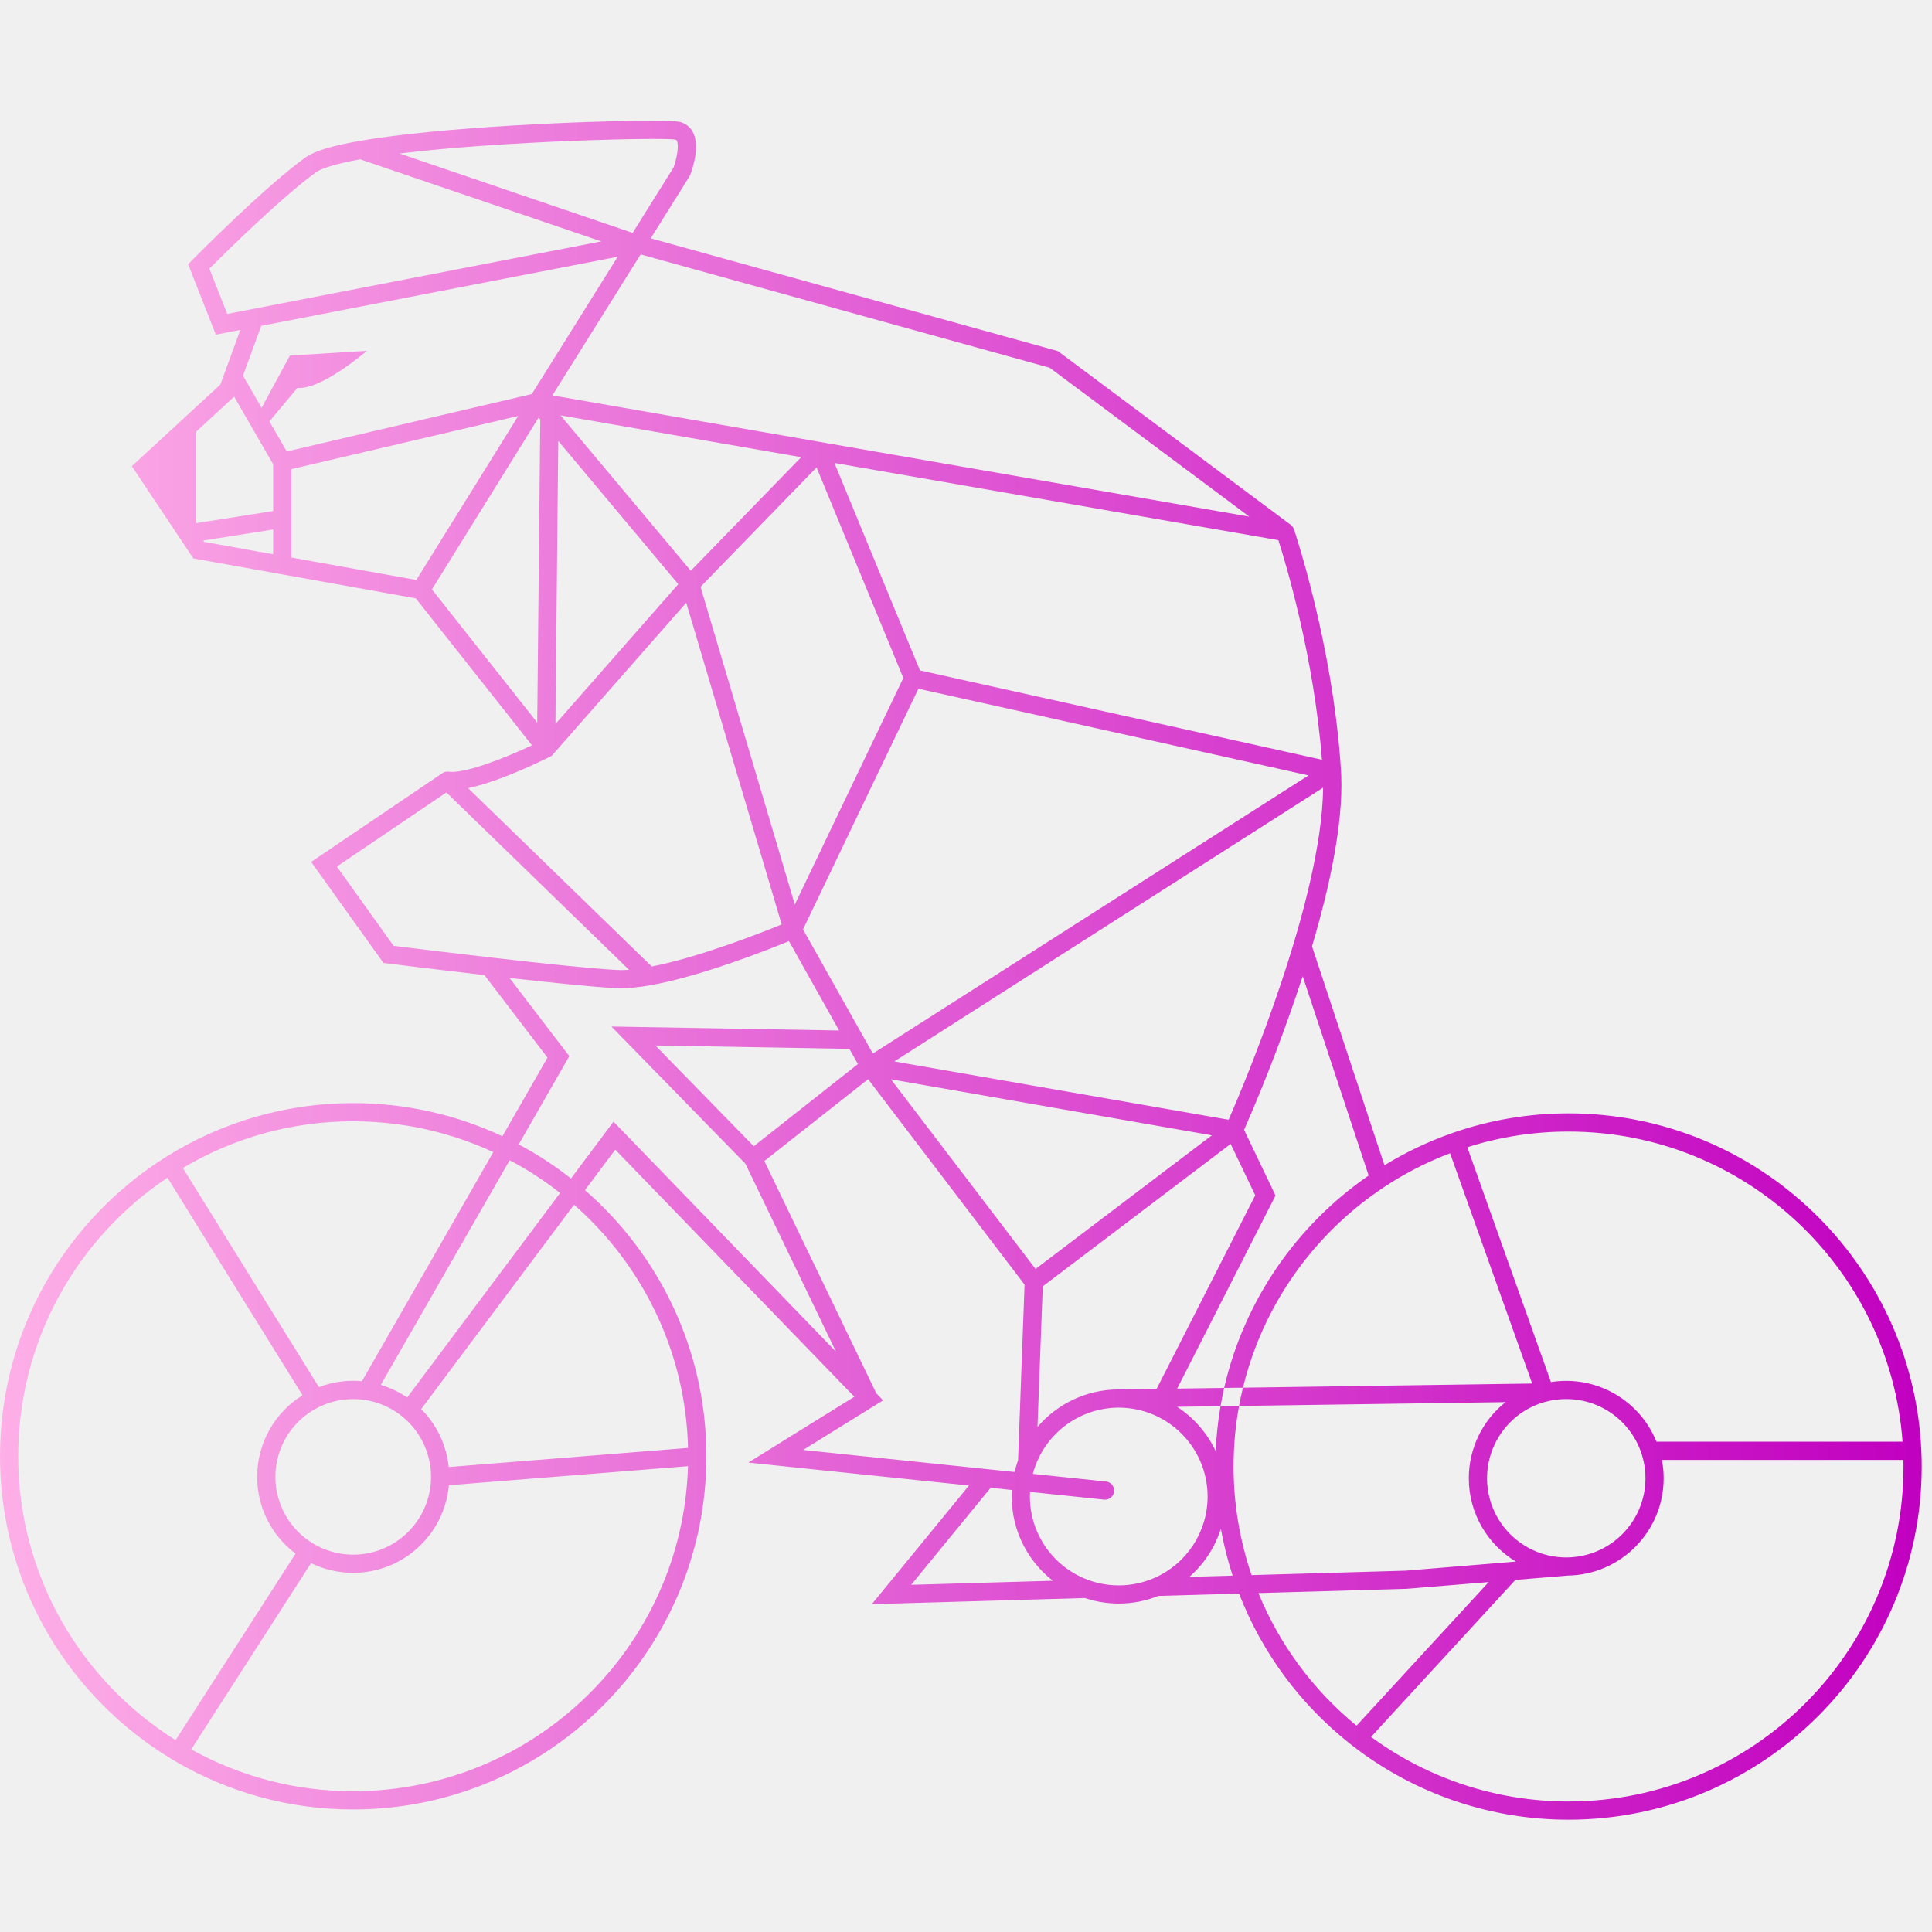
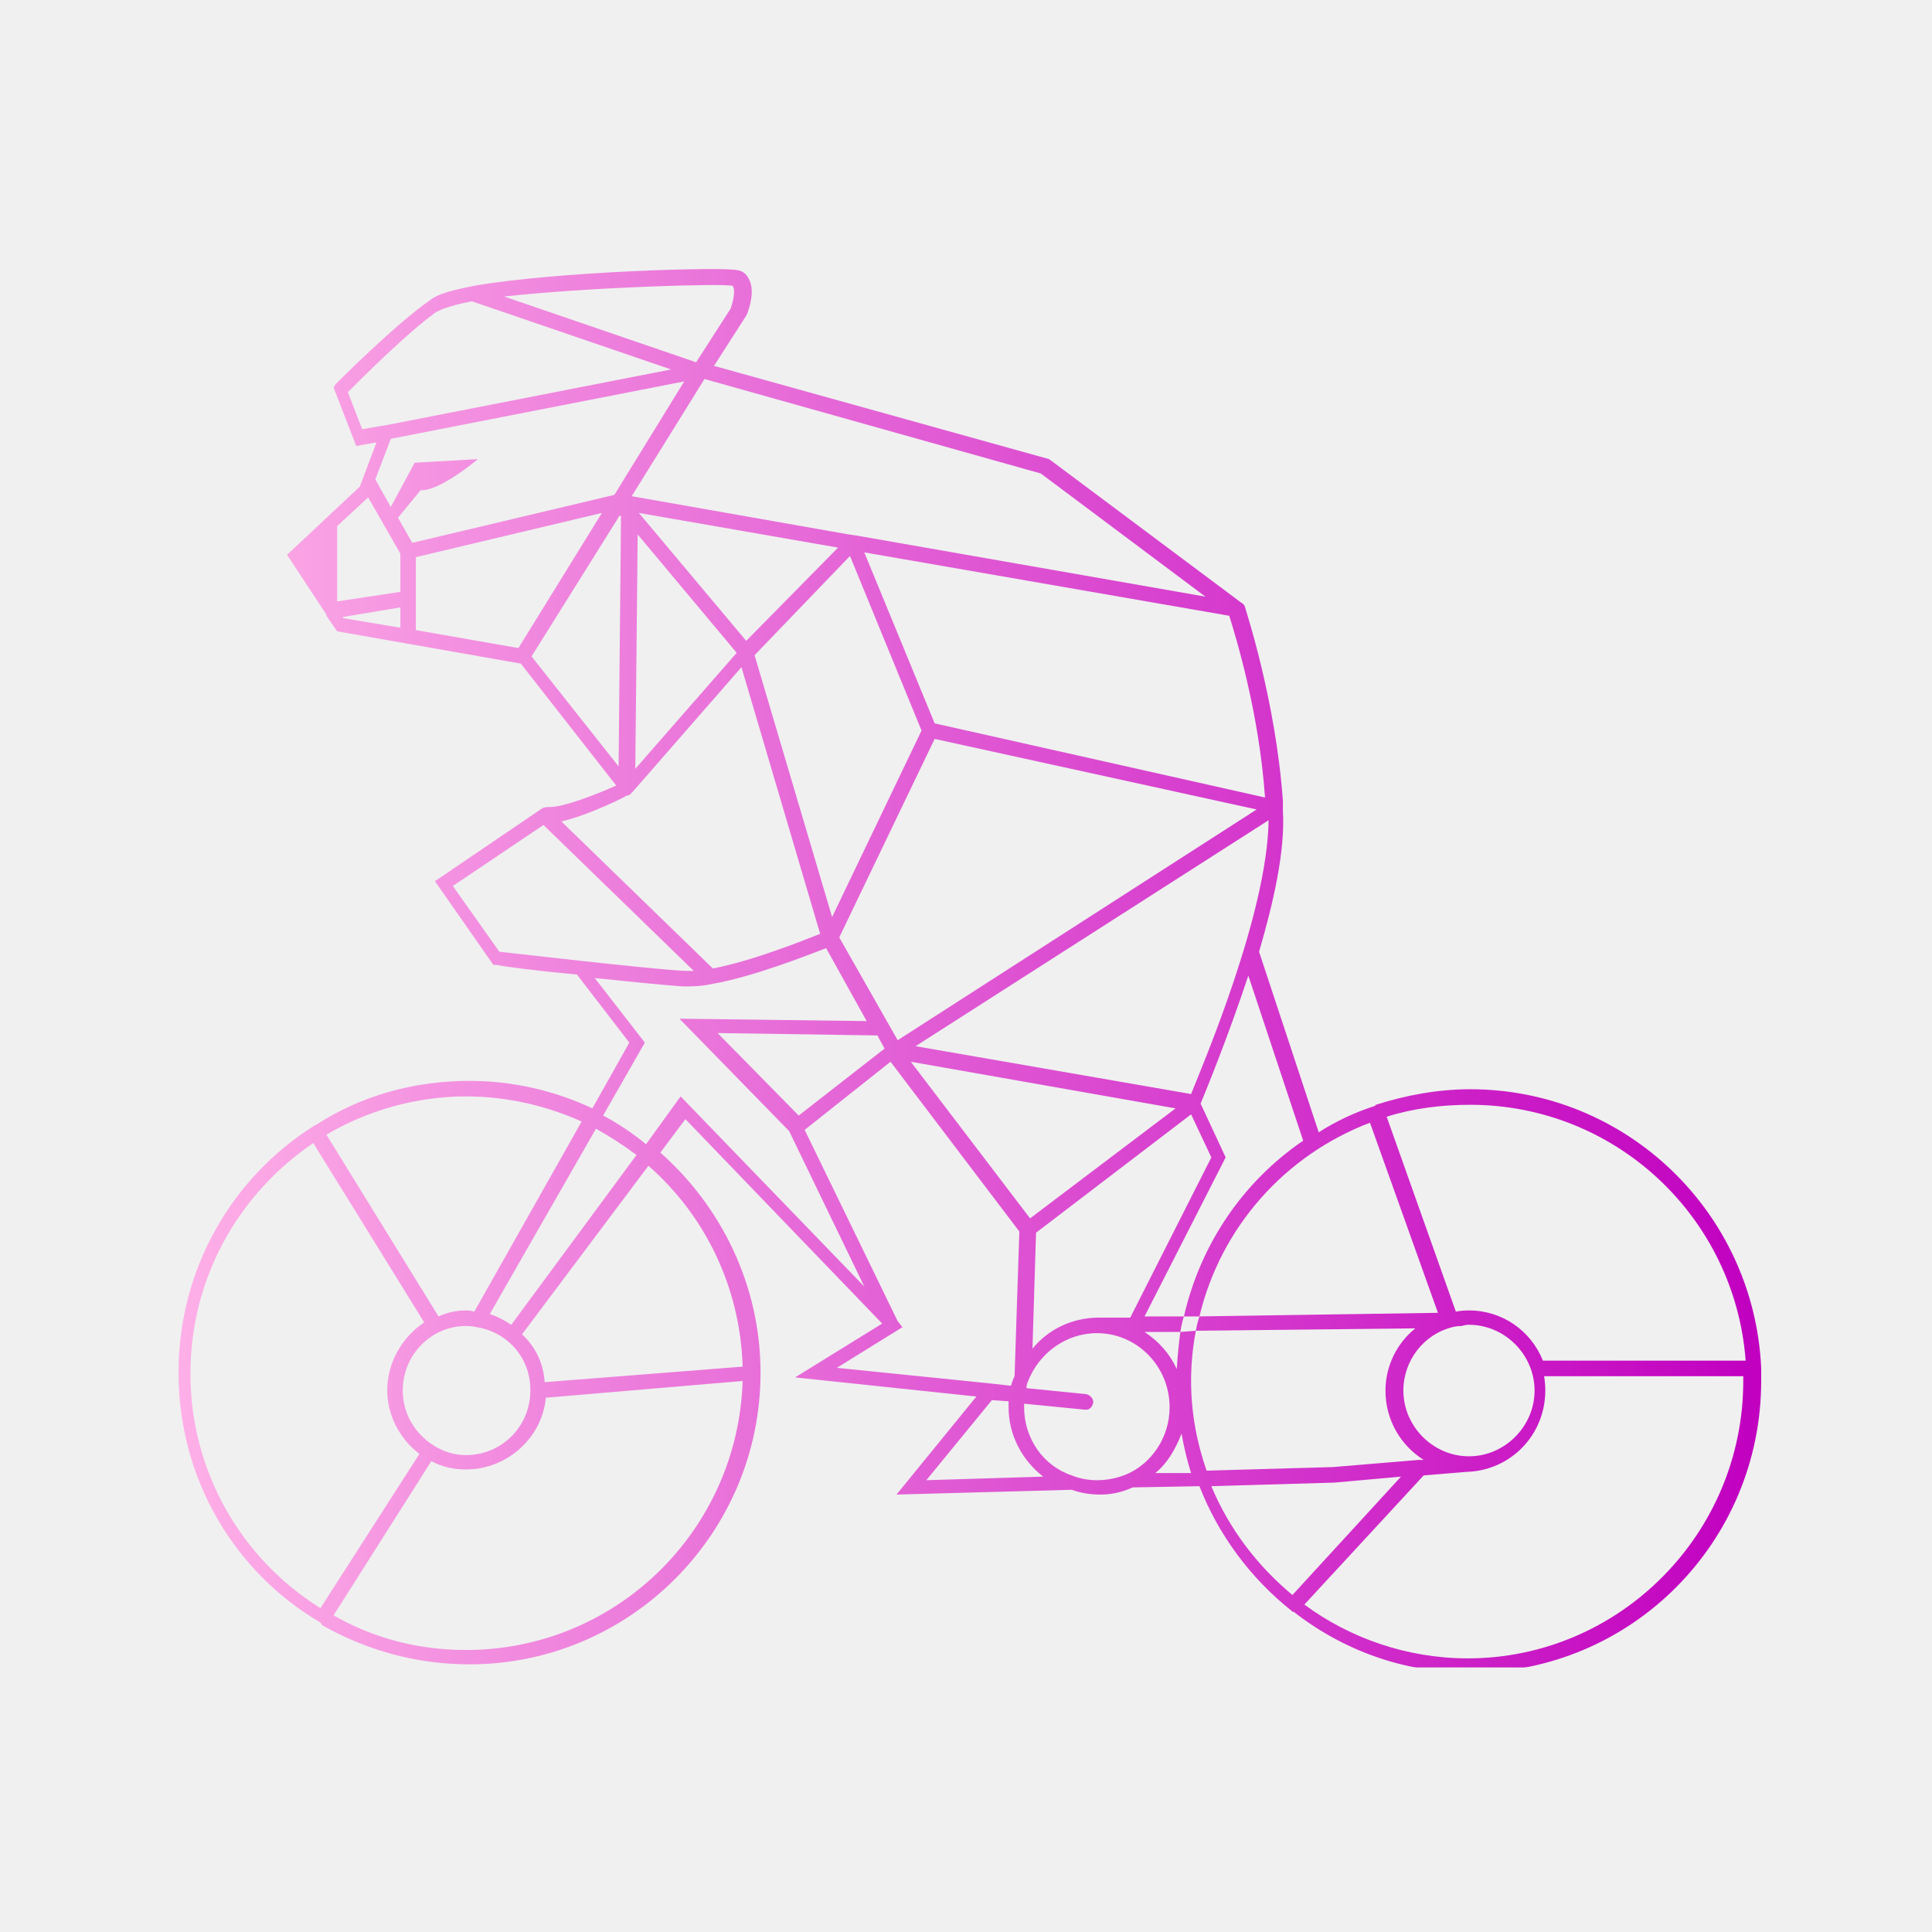
- <svg xmlns="http://www.w3.org/2000/svg" viewBox="0 0 128 128">
-   <path fill="url(#_beradrome-a)" d="M23.82 9.338q-.014.004-.024.003c-1.846.326-2.98.673-3.563 1.094-2.714 1.953-7.302 6.595-7.494 6.792l-.275.277 1.835 4.668 1.624-.314-1.323 3.62-5.866 5.408 3.184 4.773c.016.031.04.059.06.088l.832 1.25 14.737 2.645 7.697 9.735c-1.718.808-4.183 1.785-5.337 1.765a3 3 0 0 1-.185-.016.6.6 0 0 0-.39.08q-.035.021-.064.045l-8.653 5.854 4.79 6.692.261.031c.236.033 3.14.394 6.429.776l4.177 5.465-2.987 5.21a23.25 23.25 0 0 0-9.887-2.195 23.25 23.25 0 0 0-12.36 3.54q.001.001-.005.002l-.152.097C4.345 80.877 0 88.178 0 96.482c0 8.524 4.584 15.998 11.416 20.088l.18.109a23.23 23.23 0 0 0 11.802 3.201c12.902 0 23.397-10.492 23.401-23.394v-.004c0-7.028-3.116-13.345-8.042-17.632l2.006-2.682L56.602 92.54l-7.024 4.36 14.62 1.519-6.438 7.861 14.114-.406a7.1 7.1 0 0 0 2.247.365c.925 0 1.81-.177 2.622-.506h.007l5.34-.153a23.5 23.5 0 0 0 7.411 9.996c0 .004 0 .007.008.007.044.034.084.065.129.102q.005.007.012.007a23.27 23.27 0 0 0 14.27 4.866c12.903 0 23.397-10.495 23.397-23.398q0-.518-.024-1.029v-.013q0-.03-.003-.055c-.577-12.392-10.833-22.3-23.37-22.3-2.67 0-5.235.45-7.628 1.278h-.004l-.1.037a23.4 23.4 0 0 0-4.464 2.123l-4.8-14.504c1.161-3.916 2.055-8.053 1.938-11.279v-.003q-.006-.178-.017-.358c-.007-.149-.02-.302-.031-.45-.564-7.978-2.985-15.24-3.085-15.541-.005-.009-.008-.012-.008-.02a.63.63 0 0 0-.237-.298l-15.4-11.488-26.972-7.47 2.57-4.11.052-.1c.116-.31.683-1.894.16-2.847a1.32 1.32 0 0 0-.92-.668C44.754 8.023 44.084 8 43.1 8c-4.154 0-13.93.405-19.28 1.338m2.657.832c6.937-.849 17.46-1.074 18.259-.922.069.017.08.037.101.068.173.319-.008 1.216-.212 1.778l-2.711 4.335zm-12.605 7.628c1.045-1.046 4.81-4.758 7.068-6.386.23-.165.913-.494 2.924-.856l15.967 5.436-23.068 4.475a.4.4 0 0 0-.076.016l-1.633.314zM54.74 29.353l-.643-.112-17.499-3.045 5.846-9.34 27.1 7.508 13.225 9.863zM16.1 24.89l1.205-3.301 23.62-4.58-5.61 8.967-.08.132h-.004L19 29.912l-1.15-1.991 1.857-2.222c1.576.156 4.6-2.454 4.6-2.454l-5.102.314-1.874 3.463zM13 28.597l2.512-2.317 2.586 4.48v3.097L13 34.66zm24.136-1.078L53.08 30.29l-7.314 7.523zm-17.832 9.418v-5.855l15.03-3.522-6.751 10.864zm9.313 2.111 7.068-11.38.109.13-.201 20.075zm8.37-9.832 7.95 9.486-8.138 9.264zm23.962 15.2-5.666-13.743 29.413 5.114c.478 1.496 2.356 7.715 2.886 14.547zm-14.536-5.537 7.687-7.91 5.746 13.945v.005l-7.188 15.009zM13.526 35.9l-.06-.088 4.632-.732v1.64zm17.487 16.317c1.757-.366 4.013-1.395 4.994-1.874.218-.1.374-.18.446-.217l.101-.053.228-.26 8.683-9.88 6.324 21.314c-1.408.576-5.497 2.18-8.608 2.787zm22.19 9.36 7.644-15.947 25.847 5.742L57.828 69.8zm6.048 8.746L87.66 52.184c-.08 7.447-5.207 19.581-6.26 22.002zm-18.387-6.06c-3.224-.168-13.051-1.383-14.785-1.596l-3.76-5.255 7.255-4.91L41.672 64.25a8 8 0 0 1-.53.021q-.144 0-.278-.009m2.2 1.018c.016-.004.027-.008.044-.008 3.336-.595 7.7-2.316 9.163-2.92l3.321 5.92-15.085-.262 8.878 9.088v.003l6.002 12.453-14.74-15.243-2.818 3.767a23.4 23.4 0 0 0-3.463-2.26l3.354-5.846-3.964-5.18c2.777.311 5.565.6 7.044.677q.146.007.303.007c.579 0 1.248-.073 1.96-.196m41.443 13.928-2.08-4.35v-.004a113 113 0 0 0 3.881-10.182l4.37 13.21c-4.755 3.276-8.246 8.266-9.573 14.072l1.247-.015q-.15.596-.261 1.209l17.655-.253a6.44 6.44 0 0 0-2.433 5.042c0 2.34 1.25 4.392 3.115 5.522l-.296.023a1 1 0 0 0-.133.012l-6.875.567-10.202.294a22.2 22.2 0 0 1-1.193-7.194c0-1.371.124-2.71.362-4.013l-1.226.017c-.17.977-.279 1.97-.318 2.983a7.13 7.13 0 0 0-2.562-2.943l2.88-.04q.108-.611.24-1.21l-3.111.044zM43.42 69.265l12.855.225.564 1.005-6.9 5.445zm22.05 28.077-12.26-1.278 5.299-3.286-.45-.466-7.419-15.391 6.876-5.421L67.88 85.11l-.43 11.625q-.138.386-.228.788zm-6.44-25.834 21.258 3.71-11.681 8.855zm-46.916 5.875a22 22 0 0 1 11.283-3.093c3.312 0 6.462.732 9.287 2.04L23.98 91.51a6.3 6.3 0 0 0-2.851.39zm85.098-1.375a22 22 0 0 1 6.707-1.038c11.684 0 21.286 9.074 22.13 20.547h-16.303a6.46 6.46 0 0 0-6.993-3.952zm-28.126 9.218 12.448-9.436 1.629 3.402-6.534 12.826-2.51.036h-.008a7.08 7.08 0 0 0-5.375 2.486zm26.984-8.82 5.44 15.258-19.16.275c1.73-7.15 6.937-12.96 13.72-15.533M25.23 91.753l8.537-14.885a22 22 0 0 1 3.34 2.172l-10.13 13.546a6.4 6.4 0 0 0-1.746-.833M1.206 96.482c0-7.689 3.932-14.475 9.887-18.456l8.95 14.414a6.36 6.36 0 0 0-3.006 5.404c0 2.075 1 3.925 2.545 5.088l-7.95 12.356c-6.256-3.924-10.426-10.889-10.426-18.806m26.699-3.125 10.128-13.542c4.503 3.957 7.395 9.702 7.551 16.113L29.73 97.194a6.35 6.35 0 0 0-1.824-3.837m70.615 4.58a5.255 5.255 0 0 1 3.919-5.078h.01a5.2 5.2 0 0 1 1.318-.168 5.254 5.254 0 0 1 5.248 5.246 5.254 5.254 0 0 1-5.248 5.247 5.25 5.25 0 0 1-5.247-5.247m-77.789 4.319q-.002.001-.003-.004a5.16 5.16 0 0 1-2.485-4.407 5.162 5.162 0 0 1 5.987-5.086 5.164 5.164 0 0 1 4.326 5.046s-.004.003 0 .008v.08A5.164 5.164 0 0 1 23.398 103a5.16 5.16 0 0 1-2.667-.744m53.08-3.442a.605.605 0 0 0-.539-.66l-4.844-.506a5.9 5.9 0 0 1 5.693-4.388h.008a5.894 5.894 0 0 1 5.878 5.887 5.89 5.89 0 0 1-3.514 5.389h-.003a5.8 5.8 0 0 1-2.37.499 5.89 5.89 0 0 1-5.887-5.888q.003-.156.01-.304l4.905.51c.02 0 .04.004.064.004a.61.61 0 0 0 .6-.543m17.025 16.261 9.561-10.403h.005l3.413-.281h.032c.004 0 .004 0 .009-.005a6.454 6.454 0 0 0 6.365-6.449q0-.622-.118-1.214h16c.007.144.007.293.007.438 0 12.24-9.95 22.191-22.19 22.191a22.08 22.08 0 0 1-13.084-4.277M29.739 98.4l15.842-1.263c-.346 11.934-10.165 21.536-22.183 21.536a22.05 22.05 0 0 1-10.728-2.77l7.938-12.34a6.4 6.4 0 0 0 2.79.643 6.374 6.374 0 0 0 6.341-5.806m35.894.169 1.407.148a7.07 7.07 0 0 0 2.713 6.011l-9.383.27zm15.252 2.718q.29 1.593.78 3.104l-2.864.08a7.1 7.1 0 0 0 2.084-3.184m2.488 4.258 9.815-.282 5.44-.446-8.753 9.514a22.3 22.3 0 0 1-6.502-8.786" />
+ <svg xmlns="http://www.w3.org/2000/svg" width="128" height="128" viewBox="0 0 128 128" fill="none">
+   <mask id="mask0_6_2" style="mask-type:luminance" maskUnits="userSpaceOnUse" x="11" y="17" width="106" height="94">
+     <path d="M116.882 17H11V110.474H116.882V17Z" fill="white" />
+   </mask>
+   <g mask="url(#mask0_6_2)">
+     <path fill-rule="evenodd" clip-rule="evenodd" d="M116.682 90.622C116.208 80.324 107.753 72.165 97.402 72.165C95.268 72.165 93.135 72.561 91.159 73.195C91.106 73.248 91.08 73.274 91.08 73.274C89.763 73.697 88.526 74.278 87.367 75.017L83.416 63.055C84.364 59.807 85.154 56.401 84.996 53.708C84.996 53.602 84.996 53.497 84.996 53.391C84.996 53.285 84.996 53.18 84.996 53.074C84.522 46.42 82.547 40.479 82.468 40.162C82.415 40.057 82.336 39.977 82.231 39.925L69.509 30.419L47.306 24.24L49.439 20.913L49.518 20.755C49.597 20.517 50.071 19.25 49.597 18.457C49.439 18.14 49.202 17.956 48.886 17.903C47.938 17.665 36.875 17.982 31.423 18.933C29.843 19.25 28.974 19.487 28.5 19.883C26.208 21.468 22.415 25.27 22.257 25.428L22.099 25.666L23.601 29.547L24.944 29.31L23.838 32.241L19.018 36.756L21.625 40.717C21.625 40.717 21.625 40.743 21.625 40.796L22.336 41.826L34.505 43.965L40.826 52.044C39.404 52.678 37.349 53.47 36.401 53.47C36.349 53.47 36.322 53.47 36.322 53.47C36.164 53.47 36.032 53.497 35.927 53.55L28.816 58.382L32.688 63.927H32.925C33.162 64.006 35.532 64.323 38.219 64.56L41.695 69.076L39.246 73.433C36.717 72.244 33.952 71.611 31.107 71.611C27.314 71.611 23.838 72.64 20.914 74.541C20.861 74.541 20.809 74.568 20.756 74.621C15.383 78.027 11.827 84.047 11.827 90.939C11.827 97.989 15.541 104.168 21.23 107.495C21.283 107.548 21.309 107.6 21.309 107.653C24.233 109.317 27.551 110.267 31.107 110.267C41.695 110.267 50.387 101.633 50.387 90.939C50.387 85.156 47.779 79.928 43.75 76.363L45.409 74.145L58.447 87.691L52.678 91.256L64.689 92.523L59.395 99.019L71.01 98.702C71.59 98.913 72.222 99.019 72.907 99.019C73.644 99.019 74.355 98.861 75.04 98.544L79.465 98.464C80.729 101.712 82.863 104.564 85.549 106.703C85.602 106.756 85.628 106.782 85.628 106.782C85.628 106.782 85.655 106.782 85.707 106.782C88.947 109.317 92.977 110.822 97.402 110.822C108.069 110.822 116.682 102.187 116.682 91.493C116.682 91.23 116.682 90.939 116.682 90.622ZM97.402 73.195C107.042 73.195 114.943 80.641 115.654 90.147H102.222C101.431 88.166 99.535 86.82 97.323 86.82C97.007 86.82 96.717 86.846 96.454 86.899L91.871 73.987C93.609 73.433 95.505 73.195 97.402 73.195ZM101.669 92.127C101.669 94.504 99.693 96.484 97.323 96.484C94.952 96.484 92.977 94.504 92.977 92.127C92.977 90.147 94.32 88.404 96.216 87.929C96.427 87.876 96.638 87.85 96.849 87.85C97.007 87.797 97.165 87.77 97.323 87.77C99.693 87.77 101.669 89.751 101.669 92.127ZM78.912 72.482L60.659 69.313L84.048 54.342C83.969 60.52 79.702 70.501 78.912 72.482ZM55.602 62.105L61.923 48.955L83.258 53.629L59.474 68.917L55.602 62.105ZM58.605 69.472L52.916 73.908L47.542 68.442L58.131 68.6L58.605 69.472ZM42.327 33.983L55.523 36.281L49.439 42.459L42.327 33.983ZM48.807 43.252L42.09 50.935L42.248 35.409L48.807 43.252ZM56.313 36.835L61.054 48.401L55.128 60.758L49.992 43.41L56.313 36.835ZM68.64 81.671L78.912 73.829L80.255 76.68L74.882 87.295H72.828C71.01 87.295 69.43 88.087 68.403 89.355L68.64 81.671ZM68.245 80.72L60.343 70.343L77.885 73.433L68.245 80.72ZM83.811 52.837L61.923 47.925L57.261 36.597L81.44 40.796C81.835 42.063 83.416 47.133 83.811 52.837ZM68.956 31.369L79.86 39.529L56.787 35.489L56.234 35.409L41.853 32.874L46.673 25.111L68.956 31.369ZM48.491 18.933C48.57 18.933 48.57 18.933 48.57 19.012C48.728 19.25 48.57 19.962 48.412 20.438L46.12 24.002L33.399 19.645C39.167 19.012 47.859 18.774 48.491 18.933ZM23.996 28.438L23.047 25.983C23.917 25.111 26.998 22.022 28.895 20.675C29.053 20.596 29.606 20.279 31.265 19.962L44.461 24.478L25.418 28.201C25.418 28.201 25.392 28.201 25.339 28.201L23.996 28.438ZM26.524 41.588L22.731 40.954V40.875L26.524 40.241V41.588ZM26.524 39.212L22.336 39.845V34.855L24.391 32.954L26.524 36.677V39.212ZM26.366 34.3L27.867 32.478C29.132 32.558 31.66 30.419 31.66 30.419L27.472 30.656L25.892 33.587L24.865 31.765L25.892 29.072L45.33 25.27L40.747 32.716L40.668 32.795L27.314 35.964L26.366 34.3ZM27.551 41.746V36.914L39.878 33.983L34.347 42.935L27.551 41.746ZM35.216 43.489L41.063 34.142L41.142 34.221L40.984 50.777L35.216 43.489ZM41.3 52.837C41.458 52.731 41.59 52.678 41.695 52.678L41.774 52.599L41.932 52.441L49.123 44.202L54.338 61.867C53.153 62.342 49.755 63.689 47.226 64.164L37.191 54.421C38.614 54.104 40.51 53.233 41.3 52.837ZM33.083 63.055L30.001 58.699L36.006 54.658L45.962 64.323C45.699 64.323 45.488 64.323 45.33 64.323C42.644 64.164 34.584 63.214 33.083 63.055ZM39.483 74.779C40.431 75.307 41.327 75.888 42.169 76.522L33.873 87.77C33.399 87.454 32.925 87.216 32.45 87.057L39.483 74.779ZM35.137 92.048V92.127C35.137 94.504 33.241 96.405 30.87 96.405C30.08 96.405 29.369 96.167 28.737 95.771C27.472 94.979 26.682 93.632 26.682 92.127C26.682 89.751 28.579 87.85 30.87 87.85C31.134 87.85 31.37 87.876 31.581 87.929C33.636 88.246 35.137 89.988 35.137 92.048ZM30.87 72.64C33.636 72.64 36.243 73.274 38.535 74.304L31.423 86.899C31.265 86.846 31.081 86.82 30.87 86.82C30.238 86.82 29.632 86.952 29.053 87.216L21.625 75.175C24.312 73.591 27.551 72.64 30.87 72.64ZM12.617 91.018C12.617 84.602 15.857 79.057 20.756 75.73L28.105 87.612C26.682 88.562 25.655 90.226 25.655 92.127C25.655 93.791 26.524 95.375 27.788 96.326L21.23 106.544C16.015 103.297 12.617 97.514 12.617 91.018ZM30.87 109.317C27.709 109.317 24.707 108.525 22.099 107.02L28.579 96.801C29.29 97.197 30.08 97.355 30.87 97.355C33.636 97.355 35.927 95.217 36.164 92.603L49.202 91.493C48.886 101.395 40.826 109.317 30.87 109.317ZM49.202 90.543L36.085 91.573C36.006 90.305 35.453 89.196 34.584 88.404L42.96 77.235C46.673 80.483 49.044 85.236 49.202 90.543ZM45.093 72.64L42.801 75.809C41.906 75.07 40.958 74.436 39.957 73.908L42.722 69.076L39.404 64.798C41.695 65.036 44.066 65.273 45.251 65.353C45.804 65.353 46.436 65.353 47.147 65.194C49.913 64.719 53.469 63.293 54.733 62.818L57.419 67.65L45.014 67.491L52.283 74.938L57.261 85.236L45.093 72.64ZM55.444 90.622L59.79 87.929L59.474 87.533L53.311 74.858L59 70.343L67.534 81.592L67.218 91.177C67.112 91.388 67.033 91.599 66.981 91.81L65.558 91.652L55.444 90.622ZM61.37 98.068L65.716 92.761L66.822 92.84C66.822 92.946 66.822 93.078 66.822 93.236C66.822 95.058 67.692 96.722 69.114 97.831L61.37 98.068ZM74.645 97.672C74.013 97.936 73.355 98.068 72.67 98.068C72.09 98.068 71.537 97.963 71.01 97.751C69.114 97.118 67.85 95.296 67.85 93.236C67.85 93.131 67.85 93.051 67.85 92.999L71.879 93.395C71.879 93.395 71.906 93.395 71.959 93.395C72.195 93.395 72.354 93.236 72.433 92.919C72.433 92.682 72.275 92.444 71.959 92.365L68.008 91.969C68.008 91.81 68.034 91.678 68.087 91.573C68.798 89.671 70.615 88.325 72.67 88.325C75.356 88.325 77.49 90.543 77.49 93.236C77.49 95.217 76.304 96.959 74.645 97.672ZM76.541 97.593C77.332 96.959 77.885 96.009 78.28 94.979C78.438 95.877 78.648 96.748 78.912 97.593H76.541ZM78.912 91.493C78.912 90.385 79.017 89.275 79.228 88.166L78.201 88.246C78.095 89.038 78.016 89.856 77.964 90.701C77.49 89.671 76.778 88.879 75.83 88.246H78.201C78.254 87.876 78.332 87.533 78.438 87.216H75.83L81.203 76.68L79.544 73.116C79.939 72.165 81.361 68.68 82.705 64.64L86.339 75.571C82.389 78.265 79.544 82.384 78.438 87.216H79.465C80.887 81.275 85.154 76.522 90.764 74.383L95.268 86.978L79.465 87.216C79.36 87.533 79.281 87.85 79.228 88.166L93.767 88.008C92.582 88.959 91.791 90.464 91.791 92.127C91.791 94.108 92.819 95.771 94.32 96.722H94.083C94.03 96.722 94.004 96.722 94.004 96.722L88.315 97.197L79.939 97.435C79.307 95.613 78.912 93.632 78.912 91.493ZM80.255 98.464L88.394 98.227L92.819 97.831L85.628 105.673C83.337 103.772 81.44 101.316 80.255 98.464ZM97.244 109.871C93.214 109.871 89.421 108.525 86.418 106.307L94.32 97.751L97.165 97.514C100.088 97.435 102.38 95.058 102.38 92.127C102.38 91.81 102.354 91.493 102.301 91.177H115.496C115.496 91.282 115.496 91.388 115.496 91.493C115.496 101.633 107.279 109.871 97.244 109.871Z" fill="url(#paint0_linear_6_2)" />
+   </g>
  <defs>
-     <linearGradient id="_beradrome-a" x1="0" x2="127.317" y1="64.279" y2="64.279" gradientUnits="userSpaceOnUse">
+     <linearGradient id="paint0_linear_6_2" x1="12.064" y1="74.051" x2="116.366" y2="74.051" gradientUnits="userSpaceOnUse">
      <stop stop-color="#FEAFE7" />
      <stop offset="1" stop-color="#C100C0" />
    </linearGradient>
  </defs>
</svg>
